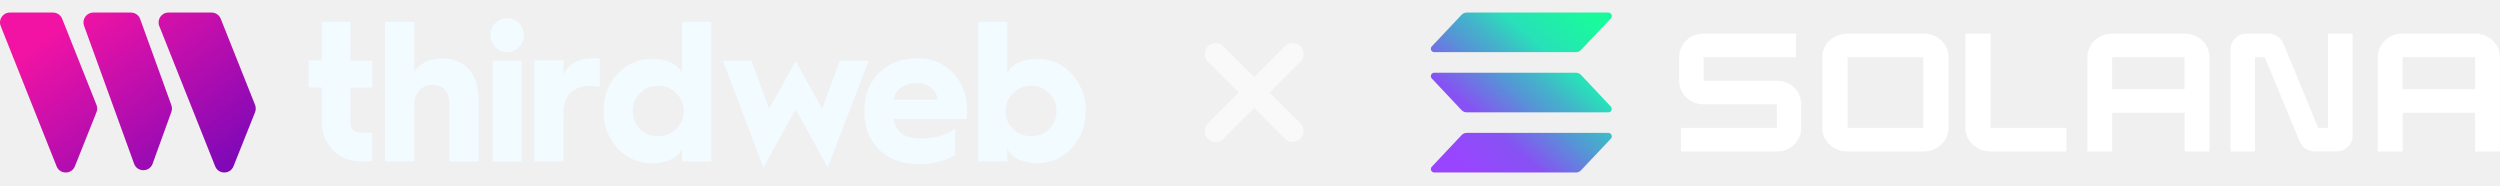
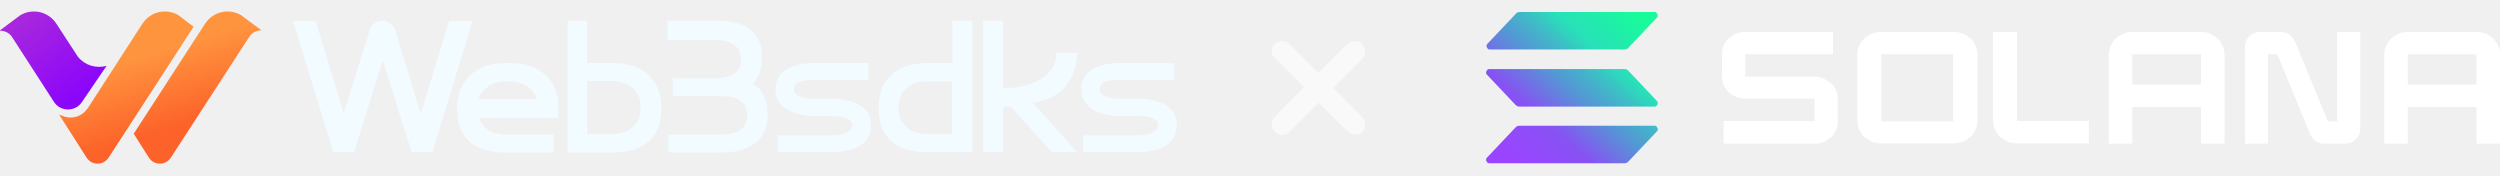
- <svg xmlns="http://www.w3.org/2000/svg" width="594" height="44" fill="none" viewBox="0 0 594 44">
-   <path fill="#F2FBFF" fill-rule="evenodd" d="M120.489 4.311C118.305 4.311 116.513 6.091 116.513 8.36C116.513 10.585 118.305 12.366 120.489 12.366C122.674 12.366 124.466 10.585 124.466 8.36C124.466 6.091 122.674 4.311 120.489 4.311ZM123.985 14.413H117.038V38.4H123.985V14.413ZM76.49 5.201H83.263V14.413H88.462V20.821H83.263V29.276C83.263 30.523 84.224 31.502 85.404 31.502H88.419V38.311H85.404C80.51 38.311 76.49 34.261 76.49 29.232V20.776H73.344V14.368H76.49V5.201ZM105.022 13.879C101.876 13.879 99.386 15.214 98.424 17.305V5.201H91.477V38.355H98.424V24.915C98.424 22.112 100.216 20.154 102.75 20.154C105.328 20.154 106.77 21.845 106.77 24.693V38.4H113.717V23.803C113.717 17.572 110.571 13.879 105.022 13.879ZM133.903 14.368V17.661C134.952 15.258 137.486 13.879 140.675 13.834C141.156 13.834 141.768 13.879 142.511 13.968V20.643C141.811 20.509 141.025 20.421 140.195 20.421C136.219 20.421 133.903 22.69 133.903 26.651V38.355H126.956V14.368H133.903ZM162.042 17.528C161.342 15.436 158.59 13.968 155.051 13.968C151.73 13.968 148.934 15.169 146.705 17.572C144.521 19.931 143.385 22.913 143.385 26.384C143.385 29.855 144.521 32.792 146.705 35.24C148.934 37.599 151.73 38.8 155.051 38.8C158.59 38.8 161.342 37.331 162.042 35.24V38.4H168.989V5.201H162.042V17.528ZM160.643 30.656C159.464 31.813 158.022 32.347 156.318 32.347C154.657 32.347 153.216 31.769 152.08 30.656C150.9 29.455 150.332 28.03 150.332 26.384C150.332 24.737 150.9 23.313 152.08 22.156C153.259 20.955 154.657 20.376 156.318 20.376C158.065 20.376 159.507 20.955 160.643 22.156C161.867 23.313 162.478 24.737 162.478 26.384C162.478 28.03 161.867 29.455 160.643 30.656ZM189.044 14.502L195.335 25.894L199.574 14.413H206.39L196.69 39.779L189.044 25.983L181.397 39.779L171.741 14.413H178.557L182.752 25.894L189.044 14.502ZM217.837 13.834C214.254 13.834 211.239 14.991 208.88 17.305C206.564 19.575 205.385 22.601 205.385 26.339V26.562C205.385 30.3 206.564 33.326 208.88 35.596C211.283 37.821 214.342 38.978 218.187 38.978C221.769 38.978 224.697 38.266 226.925 36.797V30.611C224.741 32.169 221.944 32.926 218.58 32.926C214.91 32.926 212.507 31.101 212.375 28.253H229.634C229.722 27.541 229.765 26.74 229.765 25.939C229.765 22.512 228.629 19.664 226.445 17.35C224.26 14.991 221.333 13.834 217.837 13.834ZM212.375 23.669C212.419 22.556 212.987 21.622 214.036 20.865C215.128 20.109 216.352 19.708 217.837 19.708C220.59 19.708 222.731 21.533 222.731 23.669H212.375ZM246.326 13.968C249.646 13.968 252.443 15.169 254.627 17.572C256.856 19.976 257.992 22.868 257.992 26.339C257.992 29.811 256.856 32.748 254.627 35.195C252.443 37.554 249.646 38.756 246.326 38.756C242.787 38.756 240.034 37.287 239.335 35.195V38.355H232.388V5.201H239.335V17.528C240.034 15.436 242.787 13.968 246.326 13.968ZM245.059 32.347C246.719 32.347 248.117 31.813 249.297 30.656C250.477 29.455 251.045 28.03 251.045 26.384C251.045 24.737 250.477 23.313 249.297 22.156C248.161 20.954 246.719 20.376 245.059 20.376C243.355 20.376 241.913 20.954 240.689 22.156C239.51 23.313 238.898 24.737 238.898 26.384C238.898 28.03 239.51 29.455 240.689 30.656C241.869 31.769 243.311 32.347 245.059 32.347Z" clip-rule="evenodd" />
-   <g clip-path="url(#clip0_5288_7141)">
-     <path fill="url(#paint0_linear_5288_7141)" fill-rule="evenodd" d="M0.165 6.183C-0.441 4.646 0.688 2.985 2.339 2.985H12.591C13.555 2.985 14.408 3.562 14.766 4.454L22.926 24.927C23.146 25.476 23.146 26.093 22.926 26.656L17.793 39.514C17.009 41.476 14.229 41.476 13.445 39.514L0.165 6.183ZM19.968 6.114C19.418 4.591 20.546 2.985 22.17 2.985H31.101C32.092 2.985 32.973 3.603 33.303 4.522L40.721 24.996C40.9 25.503 40.9 26.066 40.721 26.587L36.262 38.896C35.519 40.955 32.601 40.955 31.858 38.896L19.968 6.114ZM40.019 2.985C38.367 2.985 37.239 4.646 37.844 6.183L51.124 39.514C51.908 41.476 54.688 41.476 55.473 39.514L60.606 26.656C60.826 26.093 60.826 25.476 60.606 24.927L52.445 4.454C52.087 3.562 51.234 2.985 50.271 2.985H40.019Z" clip-rule="evenodd" />
+ <svg xmlns="http://www.w3.org/2000/svg" version="1.1" id="图层_1" x="0px" y="0px" viewBox="0 0 626.3 44" style="enable-background:new 0 0 626.3 44;" xml:space="preserve">
+   <style type="text/css">
+ 	.st0{fill:#FFFFFF;fill-opacity:0.6;}
+ 	.st1{fill:#FFFFFF;}
+ 	.st2{fill:url(#SVGID_1_);}
+ 	.st3{fill:url(#SVGID_2_);}
+ 	.st4{fill:url(#SVGID_3_);}
+ 	.st5{fill:url(#SVGID_4_);}
+ 	.st6{fill:#F2FBFF;}
+ </style>
+   <path class="st0" d="M319.4,33c0.5,0.5,1.1,0.8,1.9,0.8c0.7,0,1.3-0.3,1.8-0.8l7.3-7.3l7.3,7.3c0.5,0.5,1.1,0.7,1.8,0.7  c0.7,0,1.3-0.2,1.8-0.7c0.5-0.5,0.8-1.1,0.7-1.8c0-0.7-0.2-1.3-0.7-1.8L334,22l7.3-7.3c0.5-0.5,0.7-1.1,0.7-1.8  c0-0.7-0.3-1.3-0.8-1.9c-0.5-0.5-1.1-0.7-1.8-0.7c-0.7,0-1.3,0.2-1.8,0.7l-7.3,7.3L323,11c-0.5-0.5-1.1-0.7-1.8-0.7  c-0.7,0-1.3,0.2-1.8,0.7c-0.5,0.5-0.8,1.1-0.8,1.8c0,0.7,0.3,1.3,0.8,1.8l7.3,7.3l-7.3,7.3c-0.5,0.5-0.8,1.1-0.8,1.8  C318.6,31.9,318.9,32.5,319.4,33z" />
+   <path class="st1" d="M489.4,8h-18.1c-0.8,0-1.6,0.1-2.3,0.4c-0.7,0.3-1.4,0.7-1.9,1.2c-0.6,0.5-1,1.1-1.3,1.8  c-0.3,0.7-0.5,1.4-0.5,2.1v16.9c0,0.7,0.2,1.5,0.5,2.1c0.3,0.7,0.7,1.3,1.3,1.8c0.6,0.5,1.2,0.9,1.9,1.2c0.7,0.3,1.5,0.4,2.3,0.4  h18.1c0.8,0,1.5-0.1,2.3-0.4c0.7-0.3,1.4-0.7,1.9-1.2c0.6-0.5,1-1.1,1.3-1.8c0.3-0.7,0.5-1.4,0.5-2.1V13.5c0-0.7-0.2-1.5-0.5-2.1  c-0.3-0.7-0.7-1.3-1.3-1.8c-0.6-0.5-1.2-0.9-1.9-1.2C490.9,8.1,490.2,8,489.4,8z M489.3,30.4h-18V13.6h18L489.3,30.4z" />
+   <path class="st1" d="M620.5,8h-17.3c-0.8,0-1.5,0.1-2.2,0.4c-0.7,0.3-1.4,0.7-1.9,1.2c-0.5,0.5-1,1.1-1.3,1.8  c-0.3,0.7-0.5,1.4-0.5,2.1V36h5.9v-9.2h17.2V36h5.9V13.5c0-0.7-0.2-1.5-0.5-2.1s-0.7-1.3-1.3-1.8c-0.5-0.5-1.2-0.9-1.9-1.2  C622,8.1,621.2,8,620.5,8z M620.4,21.2h-17.2v-7.6h17.2V21.2z" />
+   <linearGradient id="SVGID_1_" gradientUnits="userSpaceOnUse" x1="376.197" y1="3.899" x2="411.01" y2="43.619" gradientTransform="matrix(1 0 0 -1 0 46)">
+     <stop offset="8.000000e-02" style="stop-color:#9945FF" />
+     <stop offset="0.3" style="stop-color:#8752F3" />
+     <stop offset="0.5" style="stop-color:#5497D5" />
+     <stop offset="0.6" style="stop-color:#43B4CA" />
+     <stop offset="0.72" style="stop-color:#28E0B9" />
+     <stop offset="0.97" style="stop-color:#19FB9B" />
+   </linearGradient>
+   <path class="st2" d="M415.1,32.9l-7.1,7.5c-0.2,0.2-0.3,0.3-0.5,0.4c-0.2,0.1-0.4,0.1-0.7,0.1h-33.6c-0.2,0-0.3,0-0.5-0.1  c-0.1-0.1-0.2-0.2-0.3-0.4c-0.1-0.1-0.1-0.3-0.1-0.5c0-0.2,0.1-0.3,0.2-0.4l7.1-7.5c0.2-0.2,0.3-0.3,0.5-0.4  c0.2-0.1,0.4-0.1,0.7-0.1h33.6c0.2,0,0.3,0,0.5,0.1c0.1,0.1,0.2,0.2,0.3,0.4c0.1,0.1,0.1,0.3,0.1,0.5  C415.3,32.7,415.2,32.8,415.1,32.9z M408,17.8c-0.2-0.2-0.3-0.3-0.5-0.4c-0.2-0.1-0.4-0.1-0.7-0.1h-33.6c-0.2,0-0.3,0-0.5,0.1  c-0.1,0.1-0.2,0.2-0.3,0.4c-0.1,0.1-0.1,0.3-0.1,0.5c0,0.2,0.1,0.3,0.2,0.4l7.1,7.5c0.2,0.2,0.3,0.3,0.5,0.4  c0.2,0.1,0.4,0.1,0.7,0.1h33.6c0.2,0,0.3,0,0.5-0.1c0.1-0.1,0.2-0.2,0.3-0.4c0.1-0.1,0.1-0.3,0.1-0.5c0-0.2-0.1-0.3-0.2-0.4  L408,17.8z M373.2,12.4h33.6c0.2,0,0.4,0,0.7-0.1s0.4-0.2,0.5-0.4l7.1-7.5c0.1-0.1,0.2-0.3,0.2-0.4c0-0.2,0-0.3-0.1-0.5  c-0.1-0.1-0.2-0.3-0.3-0.4C414.8,3,414.7,3,414.5,3h-33.6c-0.2,0-0.4,0-0.7,0.1c-0.2,0.1-0.4,0.2-0.5,0.4l-7.1,7.5  c-0.1,0.1-0.2,0.3-0.2,0.4c0,0.2,0,0.3,0.1,0.5c0.1,0.1,0.2,0.3,0.3,0.4C372.8,12.3,373,12.4,373.2,12.4z" />
+   <path class="st1" d="M454.6,19.2h-17.4v-5.6h22V8h-22c-0.8,0-1.5,0.1-2.2,0.4c-0.7,0.3-1.3,0.7-1.9,1.2c-0.5,0.5-1,1.1-1.3,1.8  c-0.3,0.7-0.4,1.4-0.4,2.1v5.7c0,0.7,0.2,1.5,0.4,2.1c0.3,0.7,0.7,1.3,1.3,1.8c0.5,0.5,1.2,0.9,1.9,1.2c0.7,0.3,1.4,0.4,2.2,0.4  h17.4v5.6h-22.8V36h22.8c0.8,0,1.5-0.1,2.2-0.4c0.7-0.3,1.3-0.7,1.9-1.2c0.5-0.5,1-1.1,1.3-1.8c0.3-0.7,0.4-1.4,0.4-2.1v-5.7  c0-0.7-0.2-1.5-0.4-2.1c-0.3-0.7-0.7-1.3-1.3-1.8c-0.5-0.5-1.2-0.9-1.9-1.2C456.1,19.3,455.3,19.2,454.6,19.2z" />
+   <path class="st1" d="M551.5,8h-17.3c-0.8,0-1.5,0.1-2.2,0.4c-0.7,0.3-1.3,0.7-1.9,1.2c-0.5,0.5-1,1.1-1.3,1.8  c-0.3,0.7-0.4,1.4-0.5,2.1V36h5.9v-9.2h17.2V36h5.9V13.5c0-0.7-0.2-1.5-0.5-2.1s-0.7-1.3-1.3-1.8c-0.5-0.5-1.2-0.9-1.9-1.2  C553,8.1,552.2,8,551.5,8z M551.4,21.2h-17.2v-7.6h17.2V21.2z" />
+   <path class="st1" d="M505.3,8h-6v22.4c0,0.7,0.2,1.5,0.5,2.1c0.3,0.7,0.7,1.3,1.3,1.8c0.6,0.5,1.2,0.9,1.9,1.2  c0.7,0.3,1.5,0.4,2.3,0.4h18v-5.6h-18V8z" />
+   <path class="st1" d="M585.5,30.4h-2.3l-8.3-20.1c-0.3-0.7-0.8-1.3-1.4-1.7c-0.6-0.4-1.4-0.6-2.1-0.6h-5.2c-0.5,0-1,0.1-1.5,0.3  c-0.5,0.2-0.9,0.5-1.2,0.8c-0.4,0.3-0.6,0.8-0.8,1.2c-0.2,0.5-0.3,0.9-0.3,1.4V36h5.8V13.6h2.3l8.3,20.1c0.3,0.7,0.8,1.3,1.4,1.7  c0.6,0.4,1.4,0.6,2.1,0.6h5.2c0.5,0,1-0.1,1.5-0.3c0.5-0.2,0.9-0.5,1.2-0.8c0.4-0.3,0.6-0.8,0.8-1.2c0.2-0.5,0.3-0.9,0.3-1.4V8h-5.8  V30.4z" />
+   <linearGradient id="SVGID_2_" gradientUnits="userSpaceOnUse" x1="-2.44" y1="-8.618" x2="21.522" y2="22.874">
+     <stop offset="0" style="stop-color:#BA3CCB" />
+     <stop offset="1" style="stop-color:#8B05FB" />
+   </linearGradient>
+   <path class="st3" d="M26.7,16.5l-6.2,9.1c-1.7,2.5-5.4,2.4-7-0.1L3.1,9.4l0,0c-0.6-1-1.7-1.7-3-1.7L0,7.6l5.1-3.8  c3.1-1.8,7-0.9,9,2.1l5.4,8.3l0.1,0.1C21.3,16.4,24.1,17.2,26.7,16.5L26.7,16.5z" />
+   <linearGradient id="SVGID_3_" gradientUnits="userSpaceOnUse" x1="38.952" y1="41.136" x2="30.942" y2="15.463">
+     <stop offset="0.265" style="stop-color:#FC6229" />
+     <stop offset="1" style="stop-color:#FF943F" />
+   </linearGradient>
+   <path class="st4" d="M44.7,3.8c-3.1-1.8-7-0.9-9,2.1L22,27.1l-0.1,0.1c-1.3,1.9-3.6,2.7-5.8,2l-1.3-0.5l6.9,10.8c1.3,2,4.2,2,5.5,0  L48.5,6.7L44.7,3.8z" />
+   <linearGradient id="SVGID_4_" gradientUnits="userSpaceOnUse" x1="54.388" y1="36.319" x2="46.379" y2="10.647">
+     <stop offset="0.265" style="stop-color:#FC6229" />
+     <stop offset="1" style="stop-color:#FF943F" />
+   </linearGradient>
+   <path class="st5" d="M60.4,3.8c-3.1-1.8-7-0.9-9,2.1L33.5,33.5l3.8,6c1.3,2,4.2,2,5.5,0l15.5-23.9l4.1-6.3c0.6-1,1.7-1.7,3-1.7  l0.1,0L60.4,3.8z" />
+   <g>
+     <path class="st6" d="M112.5,5.3l-7.1,23.2L99,7.6c-0.4-1.4-1.7-2.4-3.2-2.4c-1.5,0-2.8,0.9-3.2,2.4l-6.5,20.8L79.1,5.3h-5.7   l10.1,32.8h5.2l7.2-23l7.2,23h5.2l10.1-32.8H112.5z" />
+     <path class="st6" d="M126.7,15.8h1c3.4,0,6.2,0.8,8.4,2.5c0.8,0.6,1.3,1.2,1.7,1.7c1.4,1.9,2.1,4.2,2.1,6.9v0.3   c0,0.8-0.1,1.6-0.2,2.4H120c0.5,1.4,1.4,2.4,2.6,3.1c1.2,0.7,2.6,1,4,1h12.1v4.5h-12.2c-2.8,0-5.2-0.5-7.1-1.5   c-3.3-1.8-4.9-5-4.9-9.5v-0.2c0-3,0.9-5.5,2.6-7.5C119.4,17,122.5,15.8,126.7,15.8z M119.9,24.8h14.6c-0.5-1.4-1.3-2.5-2.4-3.2   c-1.3-0.8-2.8-1.2-4.4-1.2h-1c-2.1,0-3.8,0.6-5.2,1.9c-0.6,0.6-1,1.2-1.2,1.6C120.2,24,120,24.3,119.9,24.8z" />
+     <path class="st6" d="M142.1,5.2h5v10.6h6.3c4.1,0,7.3,1.1,9.5,3.4c1.8,2,2.8,4.5,2.8,7.7v0.2c0,4.8-1.8,8-5.4,9.8   c-1.8,0.9-4.1,1.3-6.6,1.3h-11.5V5.2z M147.1,20.4v13.2h6.4c1.8,0,3.3-0.5,4.7-1.5c1.6-1.2,2.3-2.9,2.3-5.2c0-2.7-1.1-4.6-3.3-5.7   c-1.1-0.6-2.4-0.9-3.8-0.9H147.1z" />
+     <path class="st6" d="M167.5,5.2h11.9c5.2,0,8.6,1.3,10.2,4c0.9,1.4,1.3,3.2,1.3,5.4c0,2.7-0.8,4.8-2.4,6.4v0c2.6,1.4,3.8,4,3.8,7.7   v0.2c0,2.9-1,5.1-2.9,6.8c-2.1,1.7-4.9,2.5-8.6,2.5h-13.4v-4.5h13.3c3.2,0,5.2-0.9,6-2.6c0.3-0.7,0.5-1.4,0.5-2.2   c0-2.3-1.1-3.7-3.2-4.4c-0.9-0.3-2.1-0.4-3.4-0.4h-12.1v-4.5h10.6c3.2,0,5.2-0.8,6-2.4c0.4-0.7,0.5-1.5,0.5-2.3v-0.1   c0-3.2-2.2-4.8-6.6-4.8h-11.8V5.2z" />
+     <path class="st6" d="M203.9,15.8h13.7v4.2h-13.3c-2.8,0-4.5,0.4-5.1,1.3c-0.2,0.3-0.3,0.6-0.3,0.9v0.2c0,0.9,0.6,1.5,1.9,1.9   c0.8,0.3,1.8,0.4,3.1,0.4h3.8c5,0,8.3,1.2,9.8,3.7c0.5,0.9,0.7,1.8,0.7,2.8v0.2c0,3-1.7,5-5,6.1c-1.5,0.4-3.2,0.6-4.9,0.6h-13.5   v-4.2H208c2.8,0,4.6-0.5,5.2-1.6c0.2-0.3,0.3-0.6,0.3-0.9v-0.2c0-0.9-0.8-1.6-2.5-1.9c-0.8-0.2-1.7-0.2-2.6-0.2h-3.2   c-2.3,0-4.1-0.2-5.4-0.6c-0.7-0.2-1.4-0.4-1.9-0.7c-2.4-1.2-3.6-2.9-3.6-5.3v-0.2c0-2.5,1.2-4.3,3.7-5.4   C199.5,16.2,201.5,15.8,203.9,15.8z" />
+     <path class="st6" d="M238.6,5.2h5v32.9h-11.5c-3.8,0-6.7-0.9-8.8-2.7c-2.2-1.9-3.2-4.7-3.2-8.4v-0.2c0-2.6,0.7-4.9,2-6.7   c2.2-2.9,5.6-4.3,10.2-4.3h6.3V5.2z M225.1,27c0,2.6,1.1,4.5,3.2,5.7c1.2,0.6,2.5,0.9,3.8,0.9h6.4V20.4h-6.3c-2,0-3.7,0.5-5,1.6   C225.8,23.2,225.1,24.9,225.1,27z" />
+     <path class="st6" d="M246.3,5.2h5v16.9h0c3.8,0,6.9-0.8,9.5-2.3c2.6-1.6,3.9-3.8,3.9-6.6h5.2v0.1c-0.3,4.6-1.9,8.4-5.8,10.7   c-0.2,0.2-0.5,0.3-0.8,0.4v0c-4.5,1.8-8.6,2.3-12,2.3v11.4h-5V5.2z" />
+     <path class="st6" d="M280.5,15.8h13.7v4.2h-13.3c-2.8,0-4.5,0.4-5.1,1.3c-0.2,0.3-0.3,0.6-0.3,0.9v0.2c0,0.9,0.6,1.5,1.9,1.9   c0.8,0.3,1.8,0.4,3.1,0.4h3.8c5,0,8.3,1.2,9.8,3.7c0.5,0.9,0.7,1.8,0.7,2.8v0.2c0,3-1.7,5-5,6.1c-1.5,0.4-3.2,0.6-4.9,0.6h-13.5   v-4.2h13.2c2.8,0,4.6-0.5,5.2-1.6c0.2-0.3,0.3-0.6,0.3-0.9v-0.2c0-0.9-0.8-1.6-2.5-1.9c-0.8-0.2-1.7-0.2-2.6-0.2h-3.2   c-2.3,0-4.1-0.2-5.4-0.6c-0.7-0.2-1.4-0.4-1.9-0.7c-2.4-1.2-3.6-2.9-3.6-5.3v-0.2c0-2.5,1.2-4.3,3.7-5.4   C276.1,16.2,278.1,15.8,280.5,15.8z" />
+     <polygon class="st6" points="257.1,24 250.8,24 263.5,38.1 269.8,38.1  " />
  </g>
-   <path fill="#fff" fill-opacity=".6" d="M286.993 32.978C287.501 33.487 288.119 33.741 288.845 33.741C289.563 33.732 290.171 33.477 290.671 32.978L297.999 25.65L305.327 32.978C305.827 33.477 306.431 33.727 307.139 33.727C307.866 33.727 308.479 33.477 308.978 32.978C309.487 32.469 309.736 31.857 309.727 31.139C309.736 30.422 309.491 29.813 308.992 29.314L301.663 21.985L308.992 14.657C309.491 14.157 309.741 13.553 309.741 12.845C309.741 12.119 309.487 11.501 308.978 10.993C308.479 10.493 307.866 10.243 307.139 10.243C306.422 10.234 305.813 10.48 305.314 10.979L297.985 18.308L290.671 10.993C290.171 10.493 289.558 10.243 288.832 10.243C288.114 10.234 287.501 10.484 286.993 10.993C286.493 11.492 286.243 12.105 286.243 12.832C286.253 13.549 286.507 14.157 287.006 14.657L294.321 21.972L286.993 29.3C286.493 29.8 286.243 30.413 286.243 31.139C286.243 31.866 286.493 32.479 286.993 32.978Z" />
-   <path fill="#fff" d="M457.019 7.986H438.939C438.16 7.98 437.388 8.119 436.666 8.395C435.944 8.671 435.287 9.079 434.733 9.596C434.178 10.112 433.737 10.726 433.435 11.404C433.133 12.082 432.975 12.809 432.971 13.544V30.427C432.975 31.162 433.133 31.889 433.435 32.567C433.737 33.244 434.178 33.859 434.733 34.375C435.287 34.892 435.944 35.299 436.666 35.576C437.388 35.852 438.16 35.991 438.939 35.985H457.019C457.796 35.989 458.567 35.849 459.287 35.571C460.006 35.294 460.662 34.886 461.214 34.37C461.767 33.854 462.206 33.24 462.508 32.563C462.809 31.887 462.967 31.161 462.971 30.427V13.544C462.967 12.81 462.809 12.084 462.508 11.408C462.206 10.731 461.767 10.117 461.214 9.601C460.662 9.085 460.006 8.677 459.287 8.399C458.567 8.122 457.796 7.982 457.019 7.986ZM456.975 30.385H438.983V13.585H456.967L456.975 30.385Z" />
-   <path fill="#fff" d="M588.127 7.985H570.814C570.051 7.981 569.294 8.122 568.588 8.399C567.881 8.676 567.238 9.085 566.695 9.601C566.153 10.117 565.721 10.731 565.425 11.407C565.129 12.084 564.975 12.81 564.971 13.544V35.985H570.873V26.787H588.068V35.985H593.971V13.544C593.967 12.81 593.812 12.084 593.516 11.407C593.22 10.731 592.789 10.117 592.246 9.601C591.703 9.085 591.06 8.676 590.354 8.399C589.647 8.122 588.891 7.981 588.127 7.985ZM588.068 21.187H570.834V13.585H588.068V21.187Z" />
-   <path fill="url(#paint1_linear_5288_7141)" d="M382.746 32.946L375.647 40.467C375.493 40.63 375.308 40.761 375.101 40.85C374.894 40.939 374.671 40.985 374.445 40.985H340.795C340.635 40.985 340.478 40.939 340.344 40.852C340.209 40.765 340.104 40.642 340.04 40.496C339.975 40.351 339.955 40.19 339.982 40.034C340.009 39.877 340.081 39.732 340.191 39.616L347.281 32.095C347.435 31.932 347.621 31.801 347.827 31.712C348.034 31.623 348.257 31.577 348.483 31.576H382.133C382.294 31.573 382.454 31.617 382.59 31.703C382.727 31.789 382.835 31.913 382.901 32.059C382.966 32.206 382.986 32.368 382.959 32.526C382.931 32.684 382.857 32.83 382.746 32.946ZM375.647 17.797C375.493 17.635 375.307 17.505 375.1 17.416C374.894 17.327 374.671 17.28 374.445 17.279H340.795C340.635 17.279 340.478 17.325 340.344 17.412C340.209 17.499 340.104 17.623 340.04 17.768C339.975 17.914 339.955 18.074 339.982 18.231C340.009 18.387 340.081 18.532 340.191 18.649L347.281 26.173C347.435 26.336 347.621 26.466 347.828 26.555C348.034 26.644 348.257 26.691 348.483 26.692H382.133C382.293 26.691 382.449 26.644 382.583 26.557C382.717 26.47 382.822 26.346 382.885 26.201C382.949 26.056 382.969 25.895 382.941 25.739C382.915 25.583 382.842 25.438 382.734 25.322L375.647 17.797ZM340.795 12.394H374.445C374.671 12.394 374.894 12.348 375.101 12.259C375.308 12.17 375.493 12.039 375.647 11.876L382.746 4.355C382.857 4.239 382.931 4.093 382.959 3.935C382.986 3.777 382.966 3.615 382.901 3.469C382.835 3.322 382.727 3.198 382.59 3.112C382.454 3.026 382.294 2.982 382.133 2.986H348.483C348.257 2.986 348.034 3.032 347.827 3.121C347.621 3.21 347.435 3.341 347.281 3.504L340.191 11.025C340.081 11.141 340.009 11.287 339.982 11.443C339.955 11.599 339.975 11.76 340.04 11.905C340.104 12.05 340.209 12.174 340.344 12.261C340.478 12.348 340.635 12.394 340.795 12.394Z" />
-   <path fill="#fff" d="M422.213 19.185H404.787V13.585H426.742V7.985H404.729C403.977 7.981 403.231 8.122 402.535 8.399C401.839 8.676 401.205 9.085 400.67 9.601C400.136 10.117 399.71 10.731 399.419 11.407C399.127 12.084 398.975 12.81 398.971 13.544V19.219C398.974 19.954 399.125 20.681 399.416 21.358C399.707 22.035 400.132 22.65 400.667 23.167C401.202 23.684 401.836 24.093 402.533 24.371C403.23 24.648 403.976 24.789 404.729 24.785H422.178V30.385H399.386V35.985H422.213C422.965 35.989 423.71 35.849 424.406 35.572C425.103 35.294 425.736 34.886 426.271 34.37C426.806 33.854 427.231 33.24 427.523 32.563C427.814 31.887 427.967 31.161 427.971 30.427V24.751C427.968 24.017 427.816 23.29 427.525 22.613C427.234 21.935 426.809 21.32 426.274 20.803C425.739 20.287 425.105 19.878 424.408 19.6C423.712 19.322 422.965 19.181 422.213 19.185Z" />
-   <path fill="#fff" d="M519.096 7.986H501.806C501.044 7.982 500.288 8.122 499.583 8.4C498.877 8.677 498.235 9.085 497.693 9.601C497.151 10.117 496.72 10.731 496.425 11.408C496.129 12.084 495.975 12.81 495.971 13.544V35.985H501.865V26.787H519.076V35.985H524.971V13.544C524.967 12.807 524.811 12.078 524.513 11.399C524.215 10.72 523.781 10.104 523.235 9.588C522.689 9.071 522.042 8.664 521.332 8.389C520.621 8.114 519.862 7.977 519.096 7.986ZM519.053 21.187H501.841V13.586H519.053V21.187Z" />
-   <path fill="#fff" d="M472.981 7.985H466.971V30.427C466.975 31.162 467.133 31.89 467.435 32.568C467.738 33.245 468.179 33.86 468.734 34.376C469.288 34.893 469.946 35.301 470.667 35.577C471.389 35.853 472.162 35.992 472.941 35.985H490.971V30.385H472.981V7.985Z" />
-   <path fill="#fff" d="M553.147 30.385H550.823L542.512 10.331C542.227 9.639 541.737 9.047 541.105 8.629C540.473 8.211 539.727 7.987 538.963 7.985H533.806C533.305 7.983 532.808 8.077 532.345 8.262C531.88 8.447 531.458 8.719 531.102 9.064C530.746 9.408 530.463 9.817 530.269 10.269C530.075 10.72 529.973 11.204 529.971 11.694V35.985H535.782V13.585H538.107L546.414 33.639C546.703 34.33 547.197 34.92 547.832 35.336C548.467 35.751 549.214 35.972 549.978 35.97H555.135C555.636 35.973 556.133 35.879 556.597 35.694C557.061 35.509 557.483 35.236 557.839 34.892C558.195 34.548 558.479 34.138 558.673 33.687C558.867 33.236 558.968 32.752 558.971 32.262V7.985H553.147V30.385Z" />
-   <defs>
-     <linearGradient id="paint0_linear_5288_7141" x1="30.426" x2="72.728" y1="-5.987" y2="50.612" gradientUnits="userSpaceOnUse">
-       <stop stop-color="#F213A4" />
-       <stop offset="1" stop-color="#5204BF" />
-     </linearGradient>
-     <linearGradient id="paint1_linear_5288_7141" x1="343.6" x2="378.412" y1="41.892" y2="2.172" gradientUnits="userSpaceOnUse">
-       <stop offset=".08" stop-color="#9945FF" />
-       <stop offset=".3" stop-color="#8752F3" />
-       <stop offset=".5" stop-color="#5497D5" />
-       <stop offset=".6" stop-color="#43B4CA" />
-       <stop offset=".72" stop-color="#28E0B9" />
-       <stop offset=".97" stop-color="#19FB9B" />
-     </linearGradient>
-     <clipPath id="clip0_5288_7141">
-       <rect width="60.754" height="38" fill="#fff" transform="translate(0 2.98535)" />
-     </clipPath>
-   </defs>
</svg>
